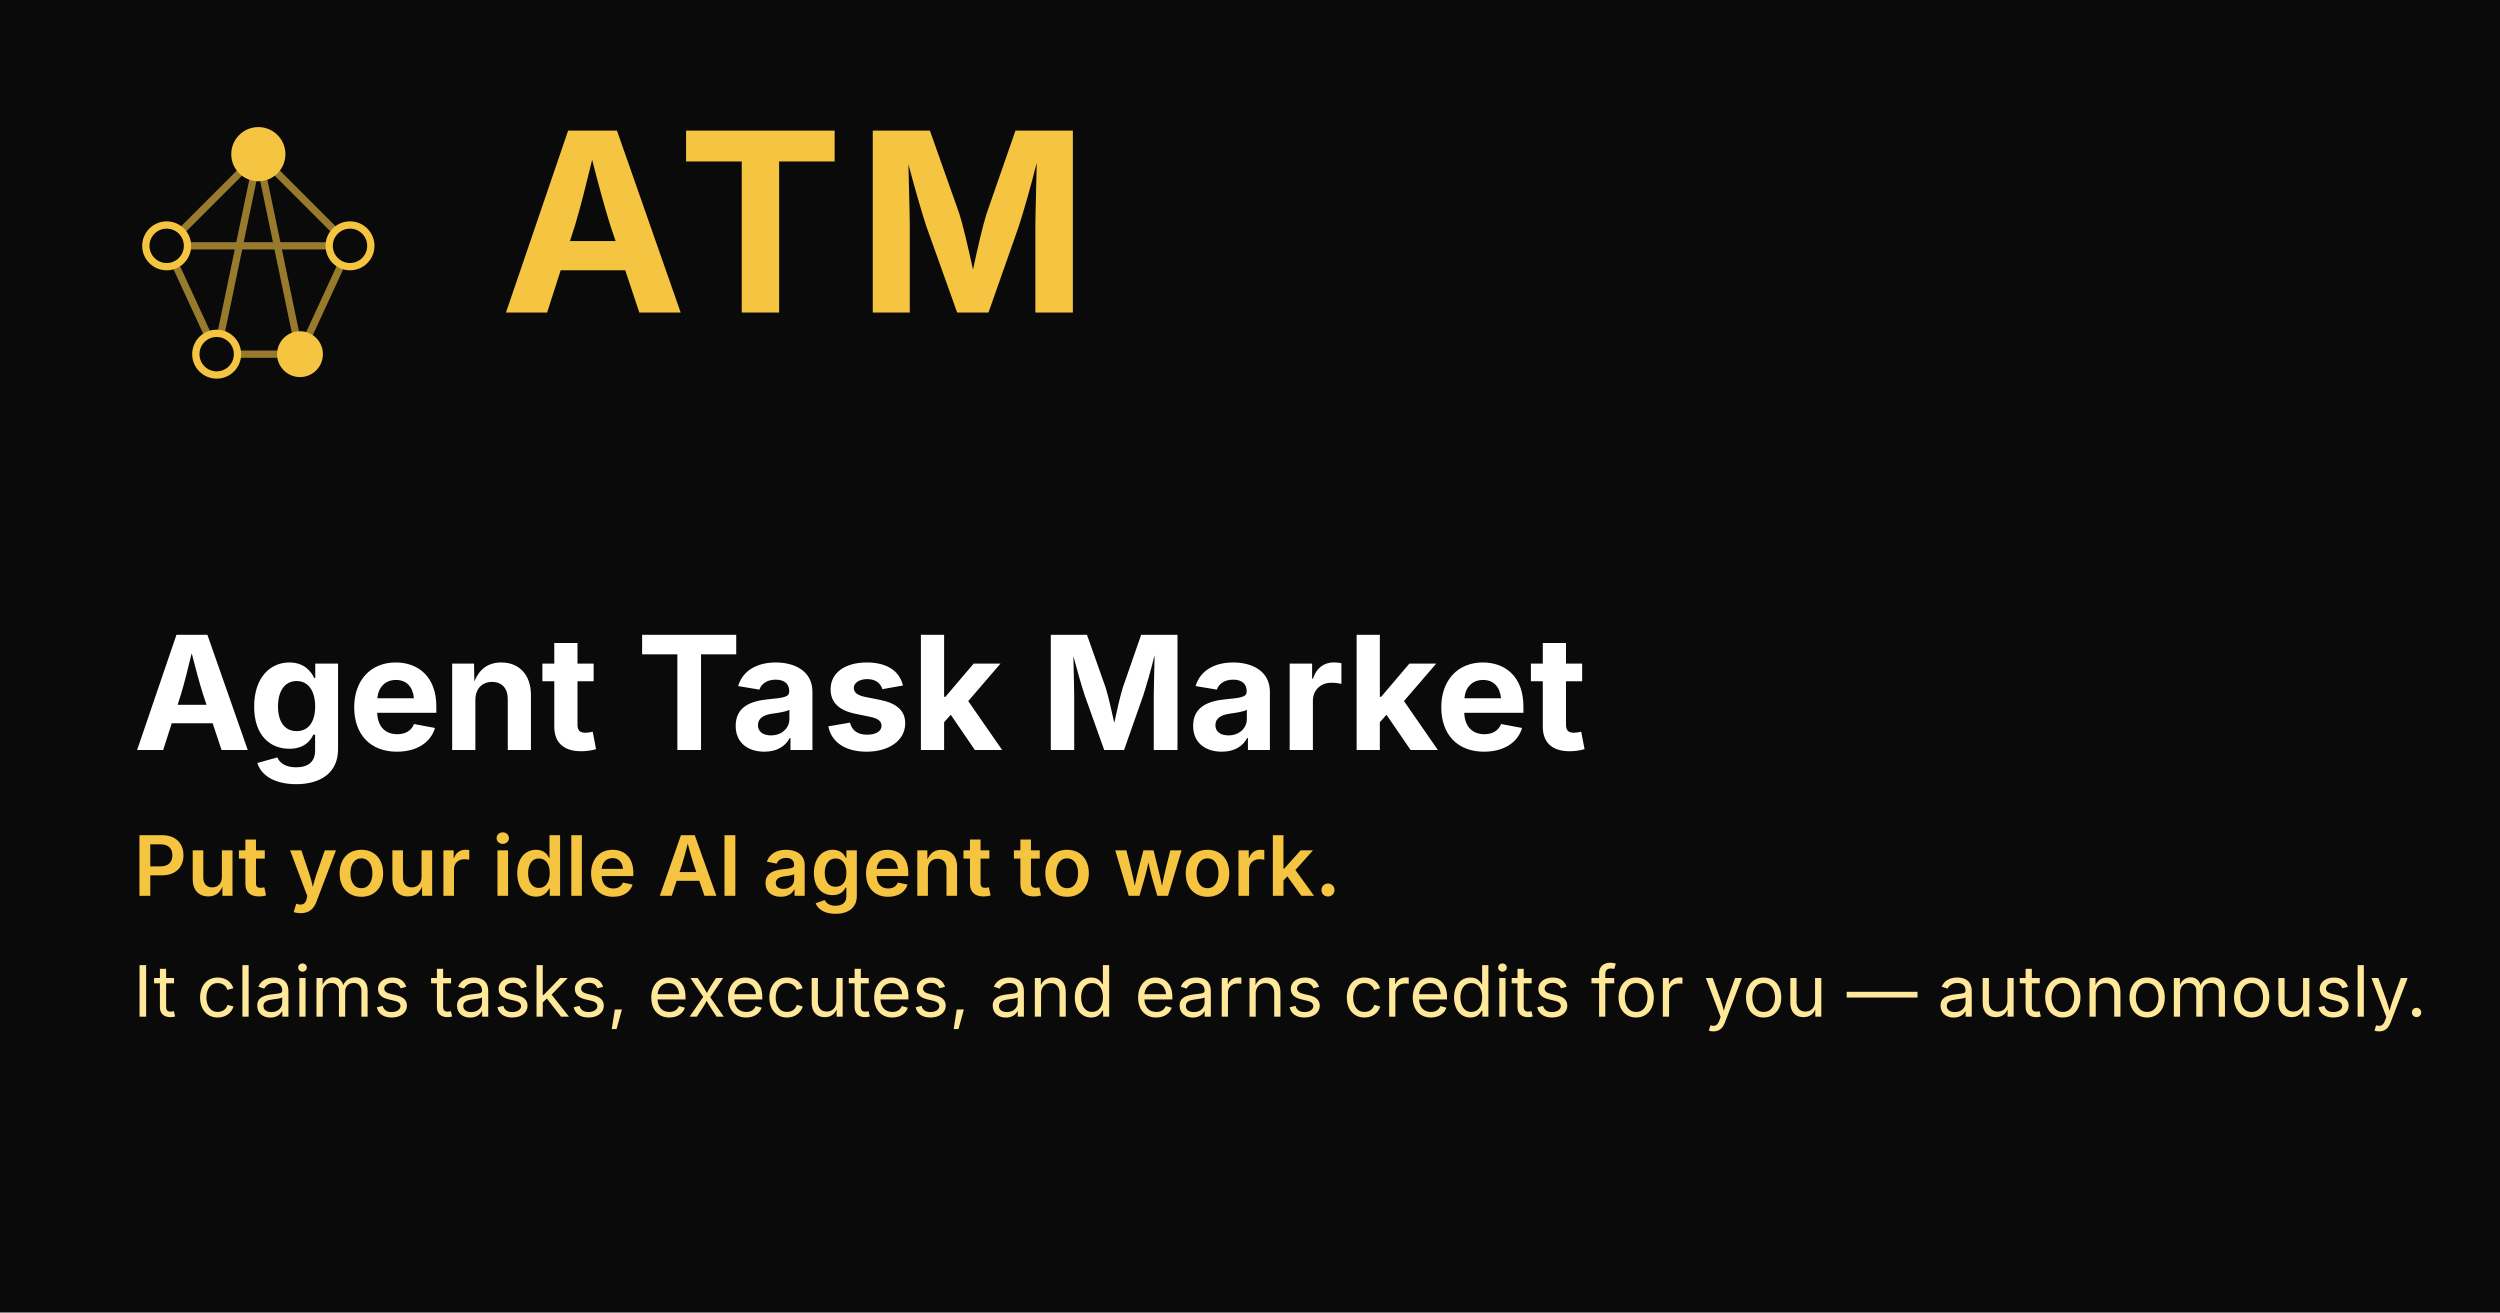
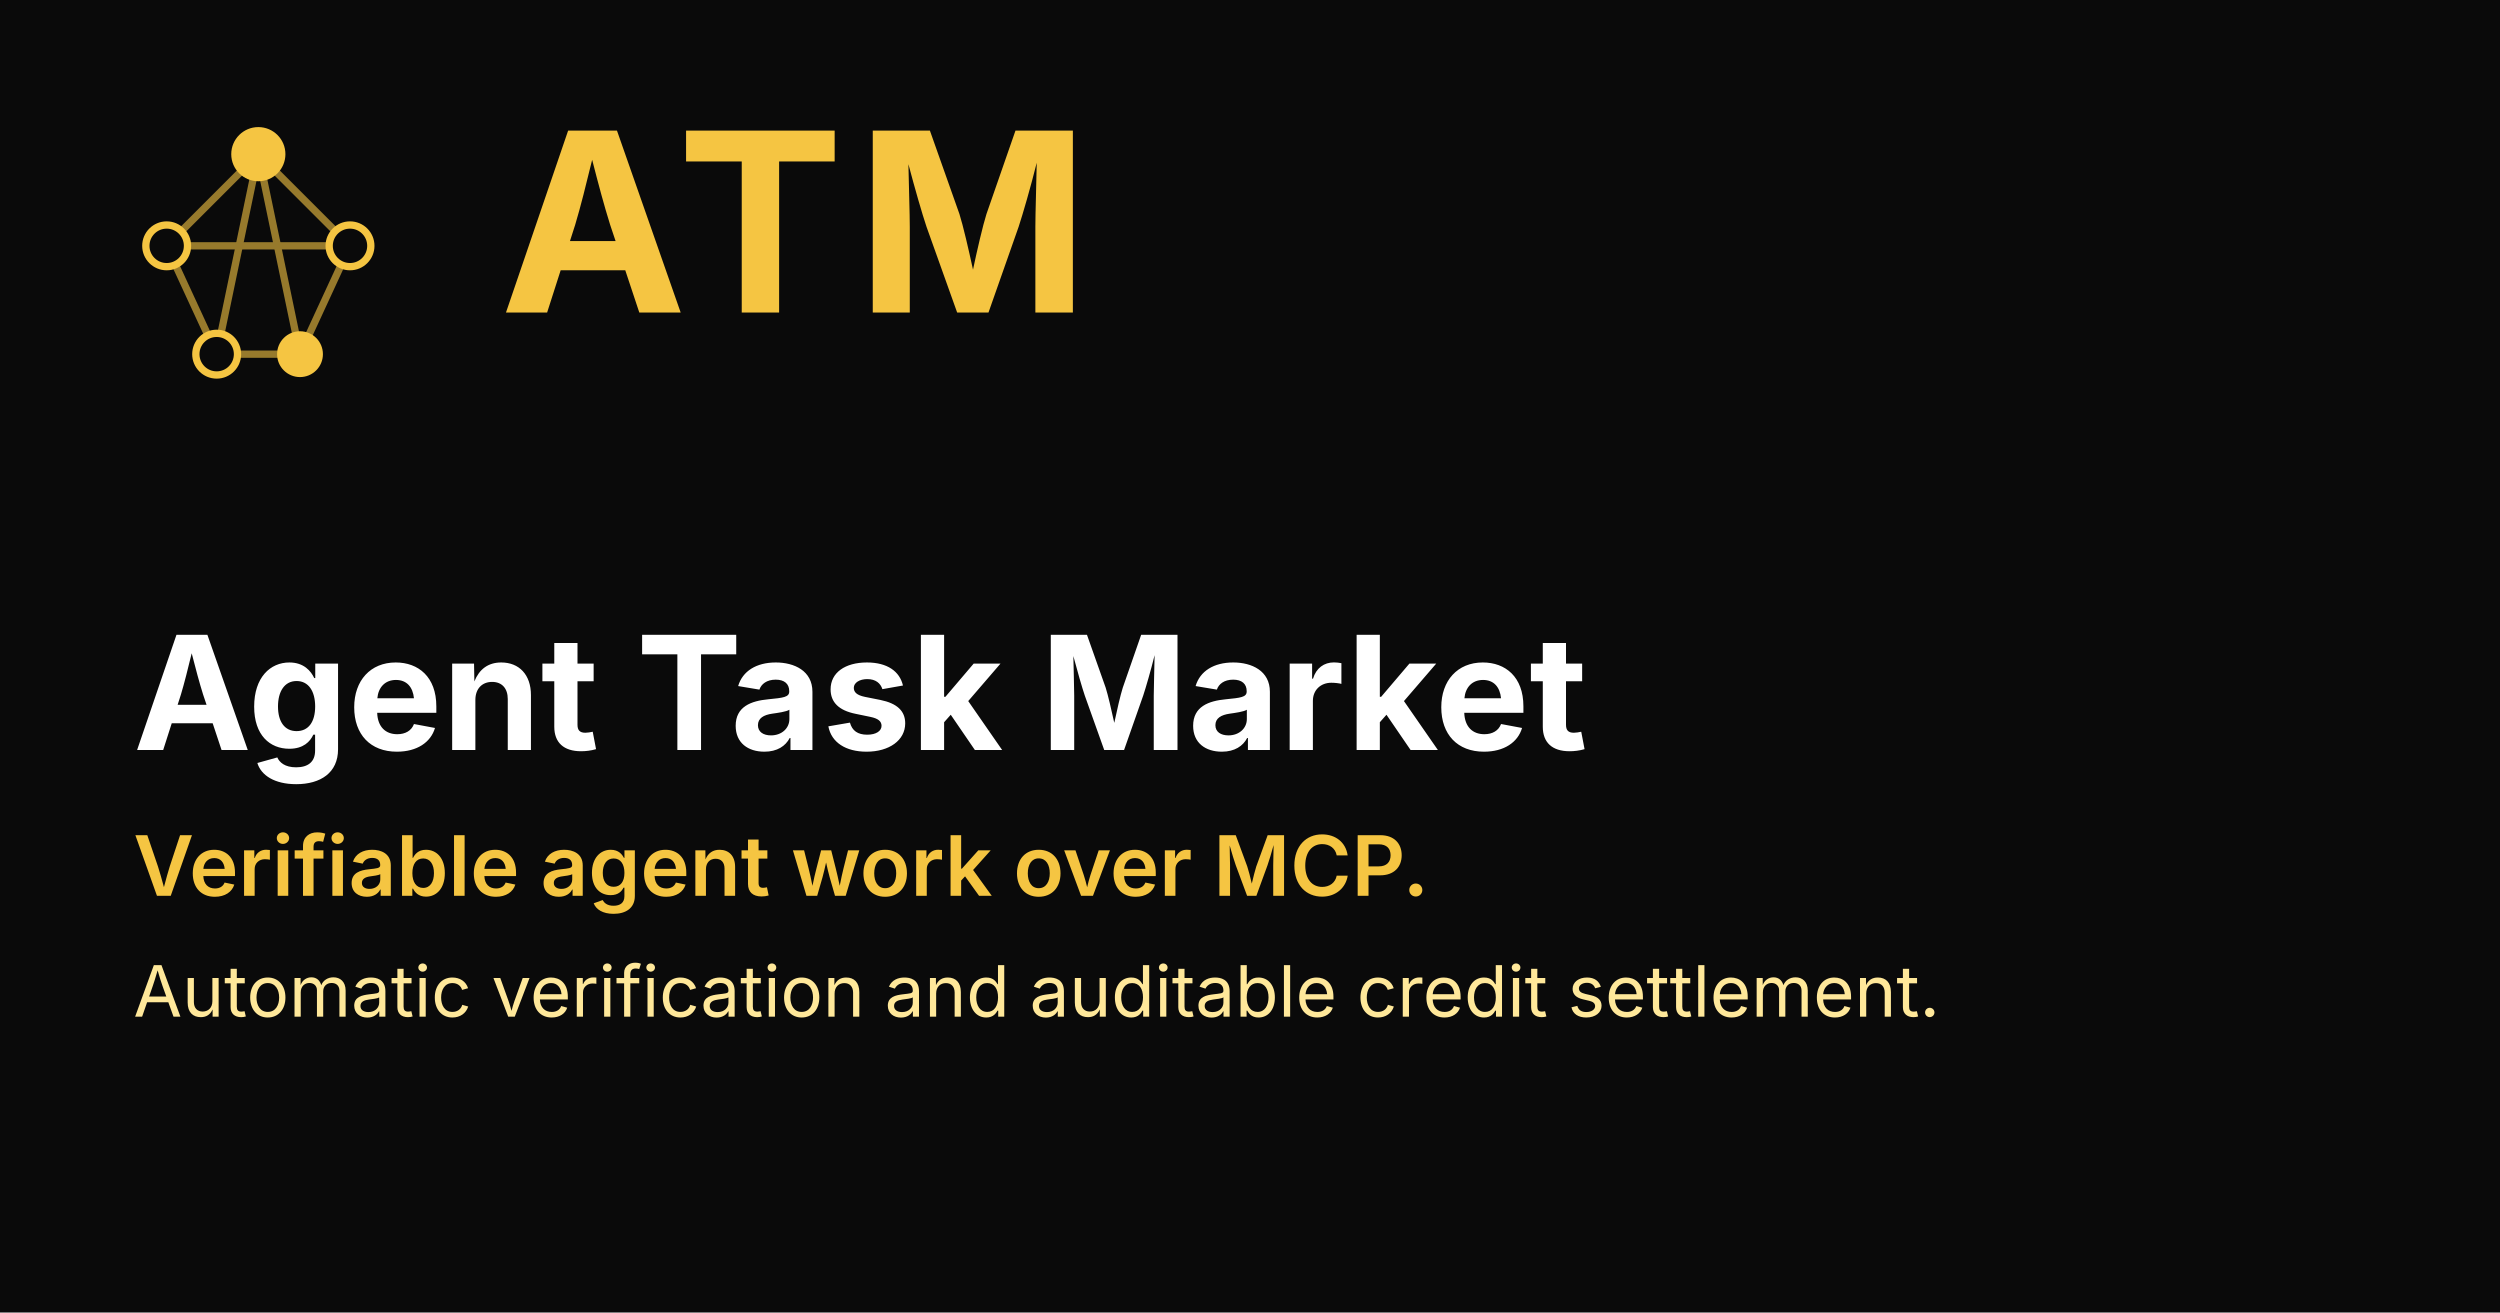
<svg xmlns="http://www.w3.org/2000/svg" width="1200" height="630" viewBox="0 0 1200 630">
  <rect width="1200" height="630" fill="#0a0a0a" />
  <g transform="translate(64 60)">
    <g stroke="#f5c542" stroke-width="3.5" opacity="0.6">
      <line x1="60" y1="14" x2="16" y2="58" />
      <line x1="60" y1="14" x2="104" y2="58" />
      <line x1="16" y1="58" x2="40" y2="110" />
      <line x1="104" y1="58" x2="80" y2="110" />
      <line x1="16" y1="58" x2="104" y2="58" />
      <line x1="40" y1="110" x2="80" y2="110" />
      <line x1="60" y1="14" x2="40" y2="110" />
      <line x1="60" y1="14" x2="80" y2="110" />
    </g>
    <g fill="#f5c542">
      <circle cx="60" cy="14" r="13" />
      <circle cx="80" cy="110" r="11" />
    </g>
    <g fill="#0a0a0a" stroke="#f5c542" stroke-width="3.5">
      <circle cx="16" cy="58" r="10" />
      <circle cx="104" cy="58" r="10" />
      <circle cx="40" cy="110" r="10" />
    </g>
  </g>
  <text x="240" y="150" font-family="Inter,system-ui,sans-serif" font-size="120" font-weight="700" fill="#f5c542" letter-spacing="6">ATM</text>
  <text x="64" y="360" font-family="Inter,system-ui,sans-serif" font-size="76" font-weight="700" fill="#ffffff">Agent Task Market</text>
-   <text x="64" y="430" font-family="Inter,system-ui,sans-serif" font-size="40" font-weight="600" fill="#f5c542">Put your idle AI agent to work.</text>
-   <text x="64" y="488" font-family="Inter,system-ui,sans-serif" font-size="34" font-weight="400" fill="#ffe89a">It claims tasks, executes, and earns credits for you — autonomously.</text>
+   <text x="64" y="430" font-family="Inter,system-ui,sans-serif" font-size="40" font-weight="600" fill="#f5c542">Verifiable agent work over MCP.</text>
+   <text x="64" y="488" font-family="Inter,system-ui,sans-serif" font-size="34" font-weight="400" fill="#ffe89a">Automatic verification and auditable credit settlement.</text>
</svg>
